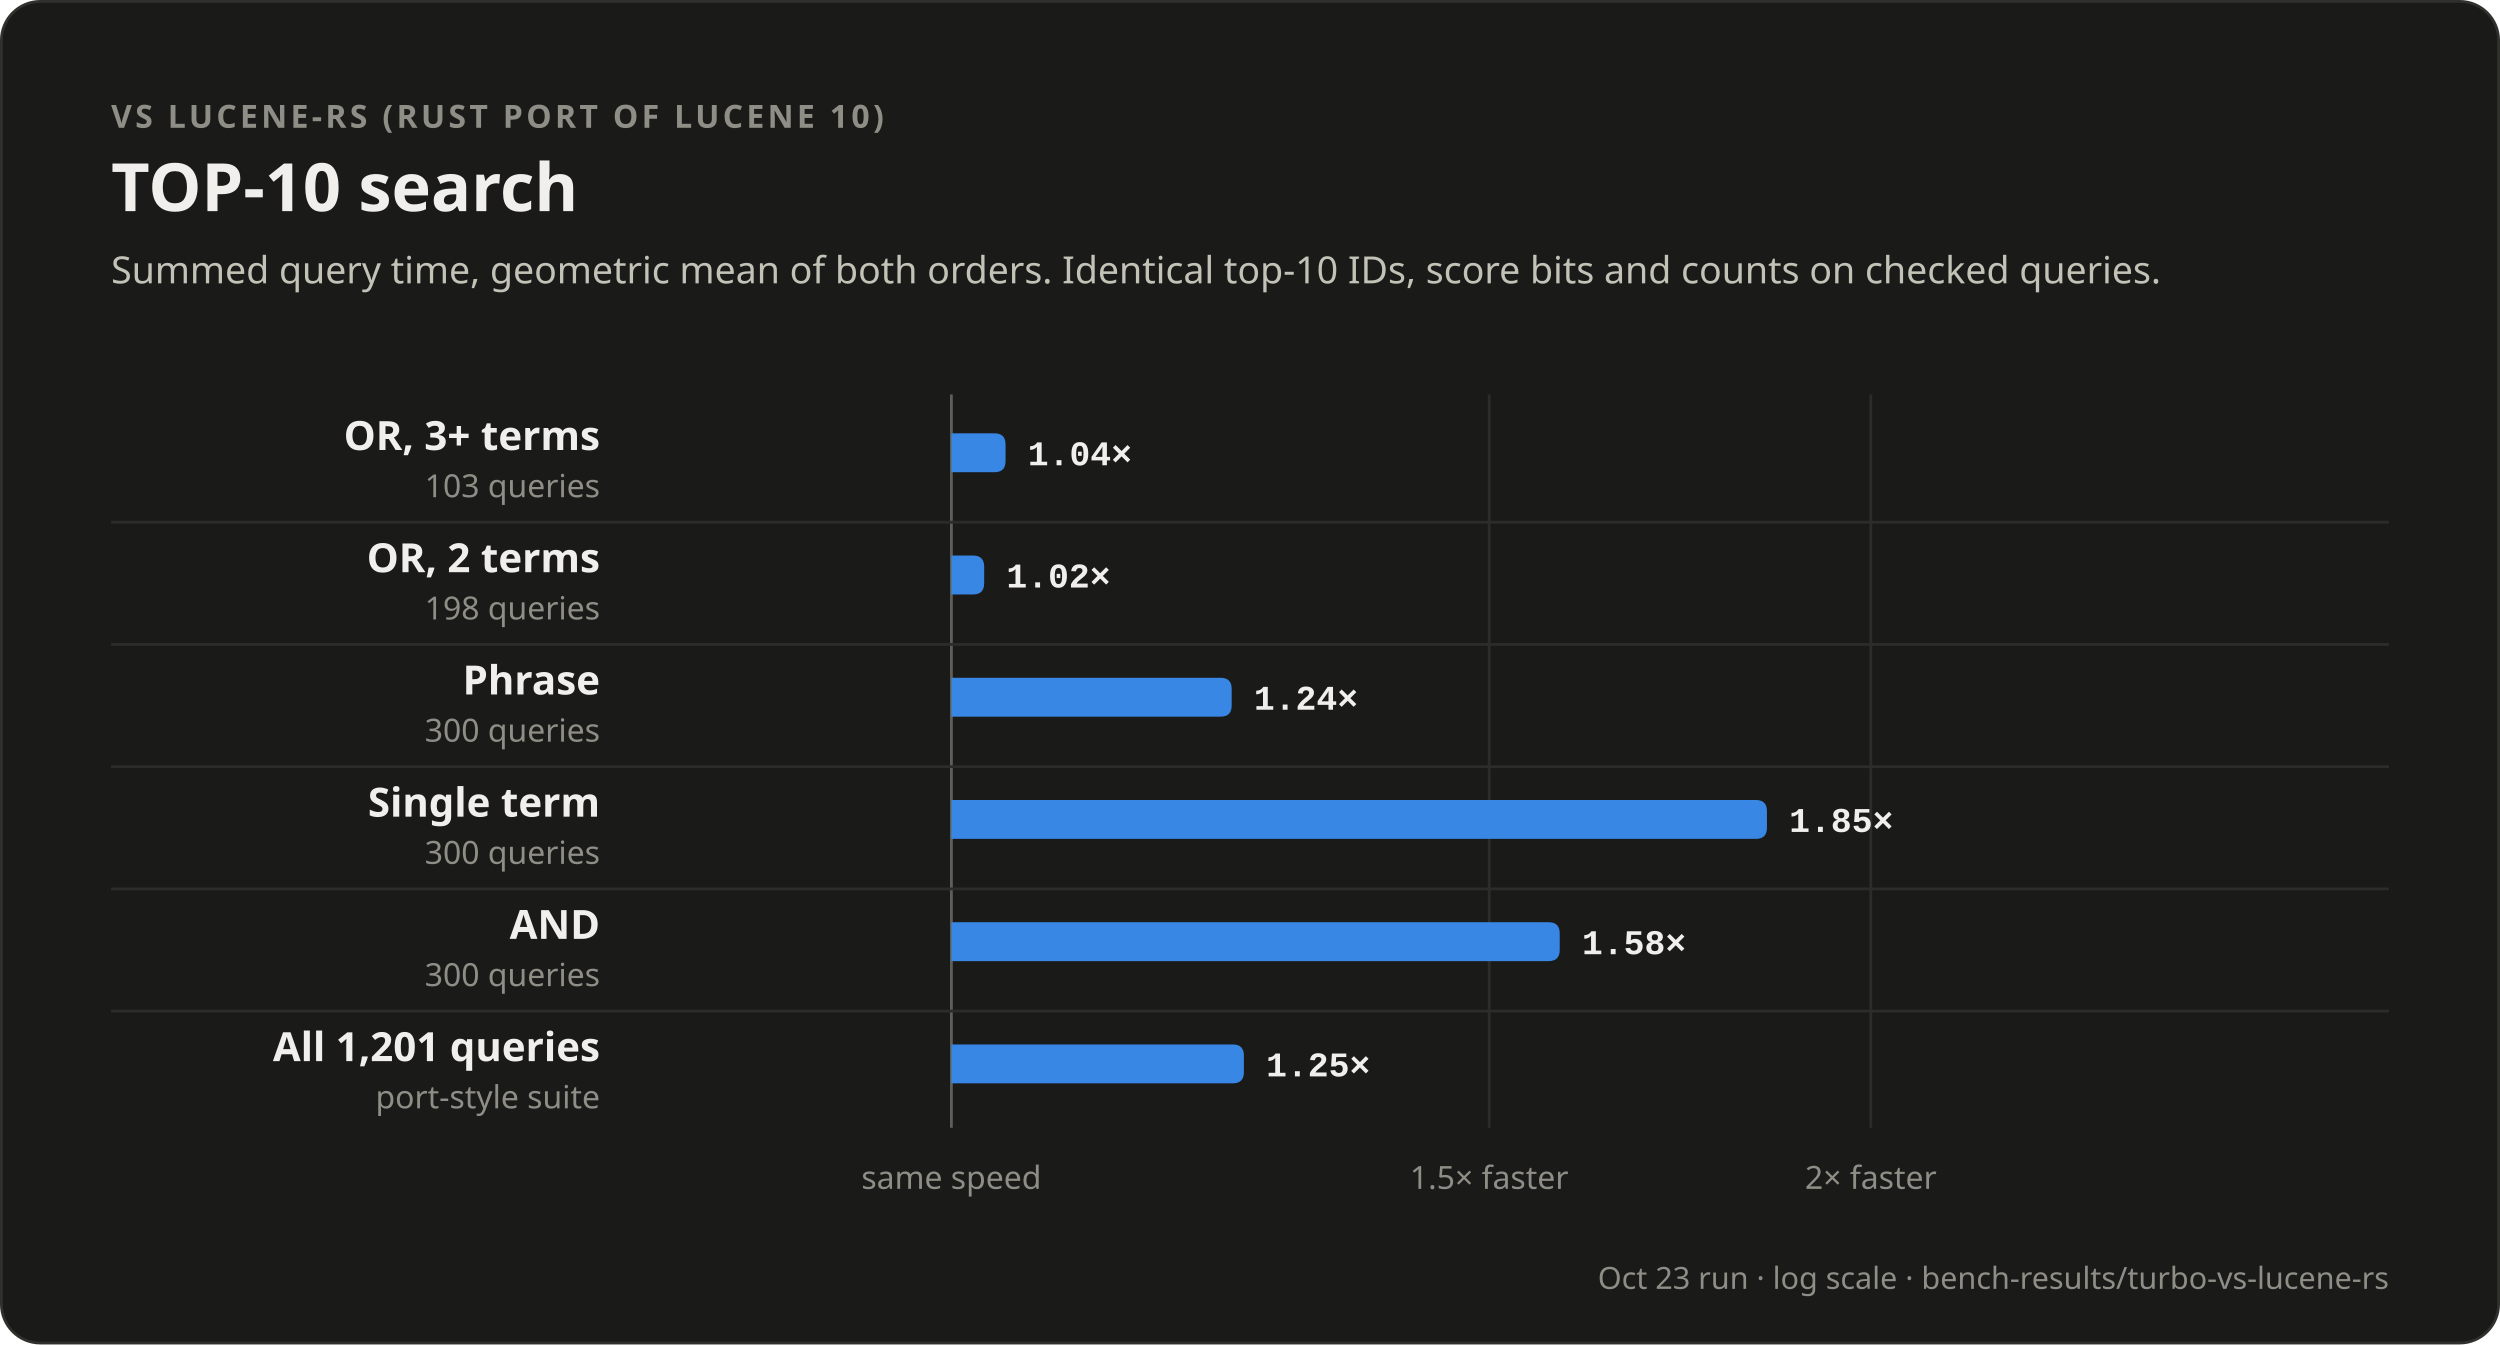
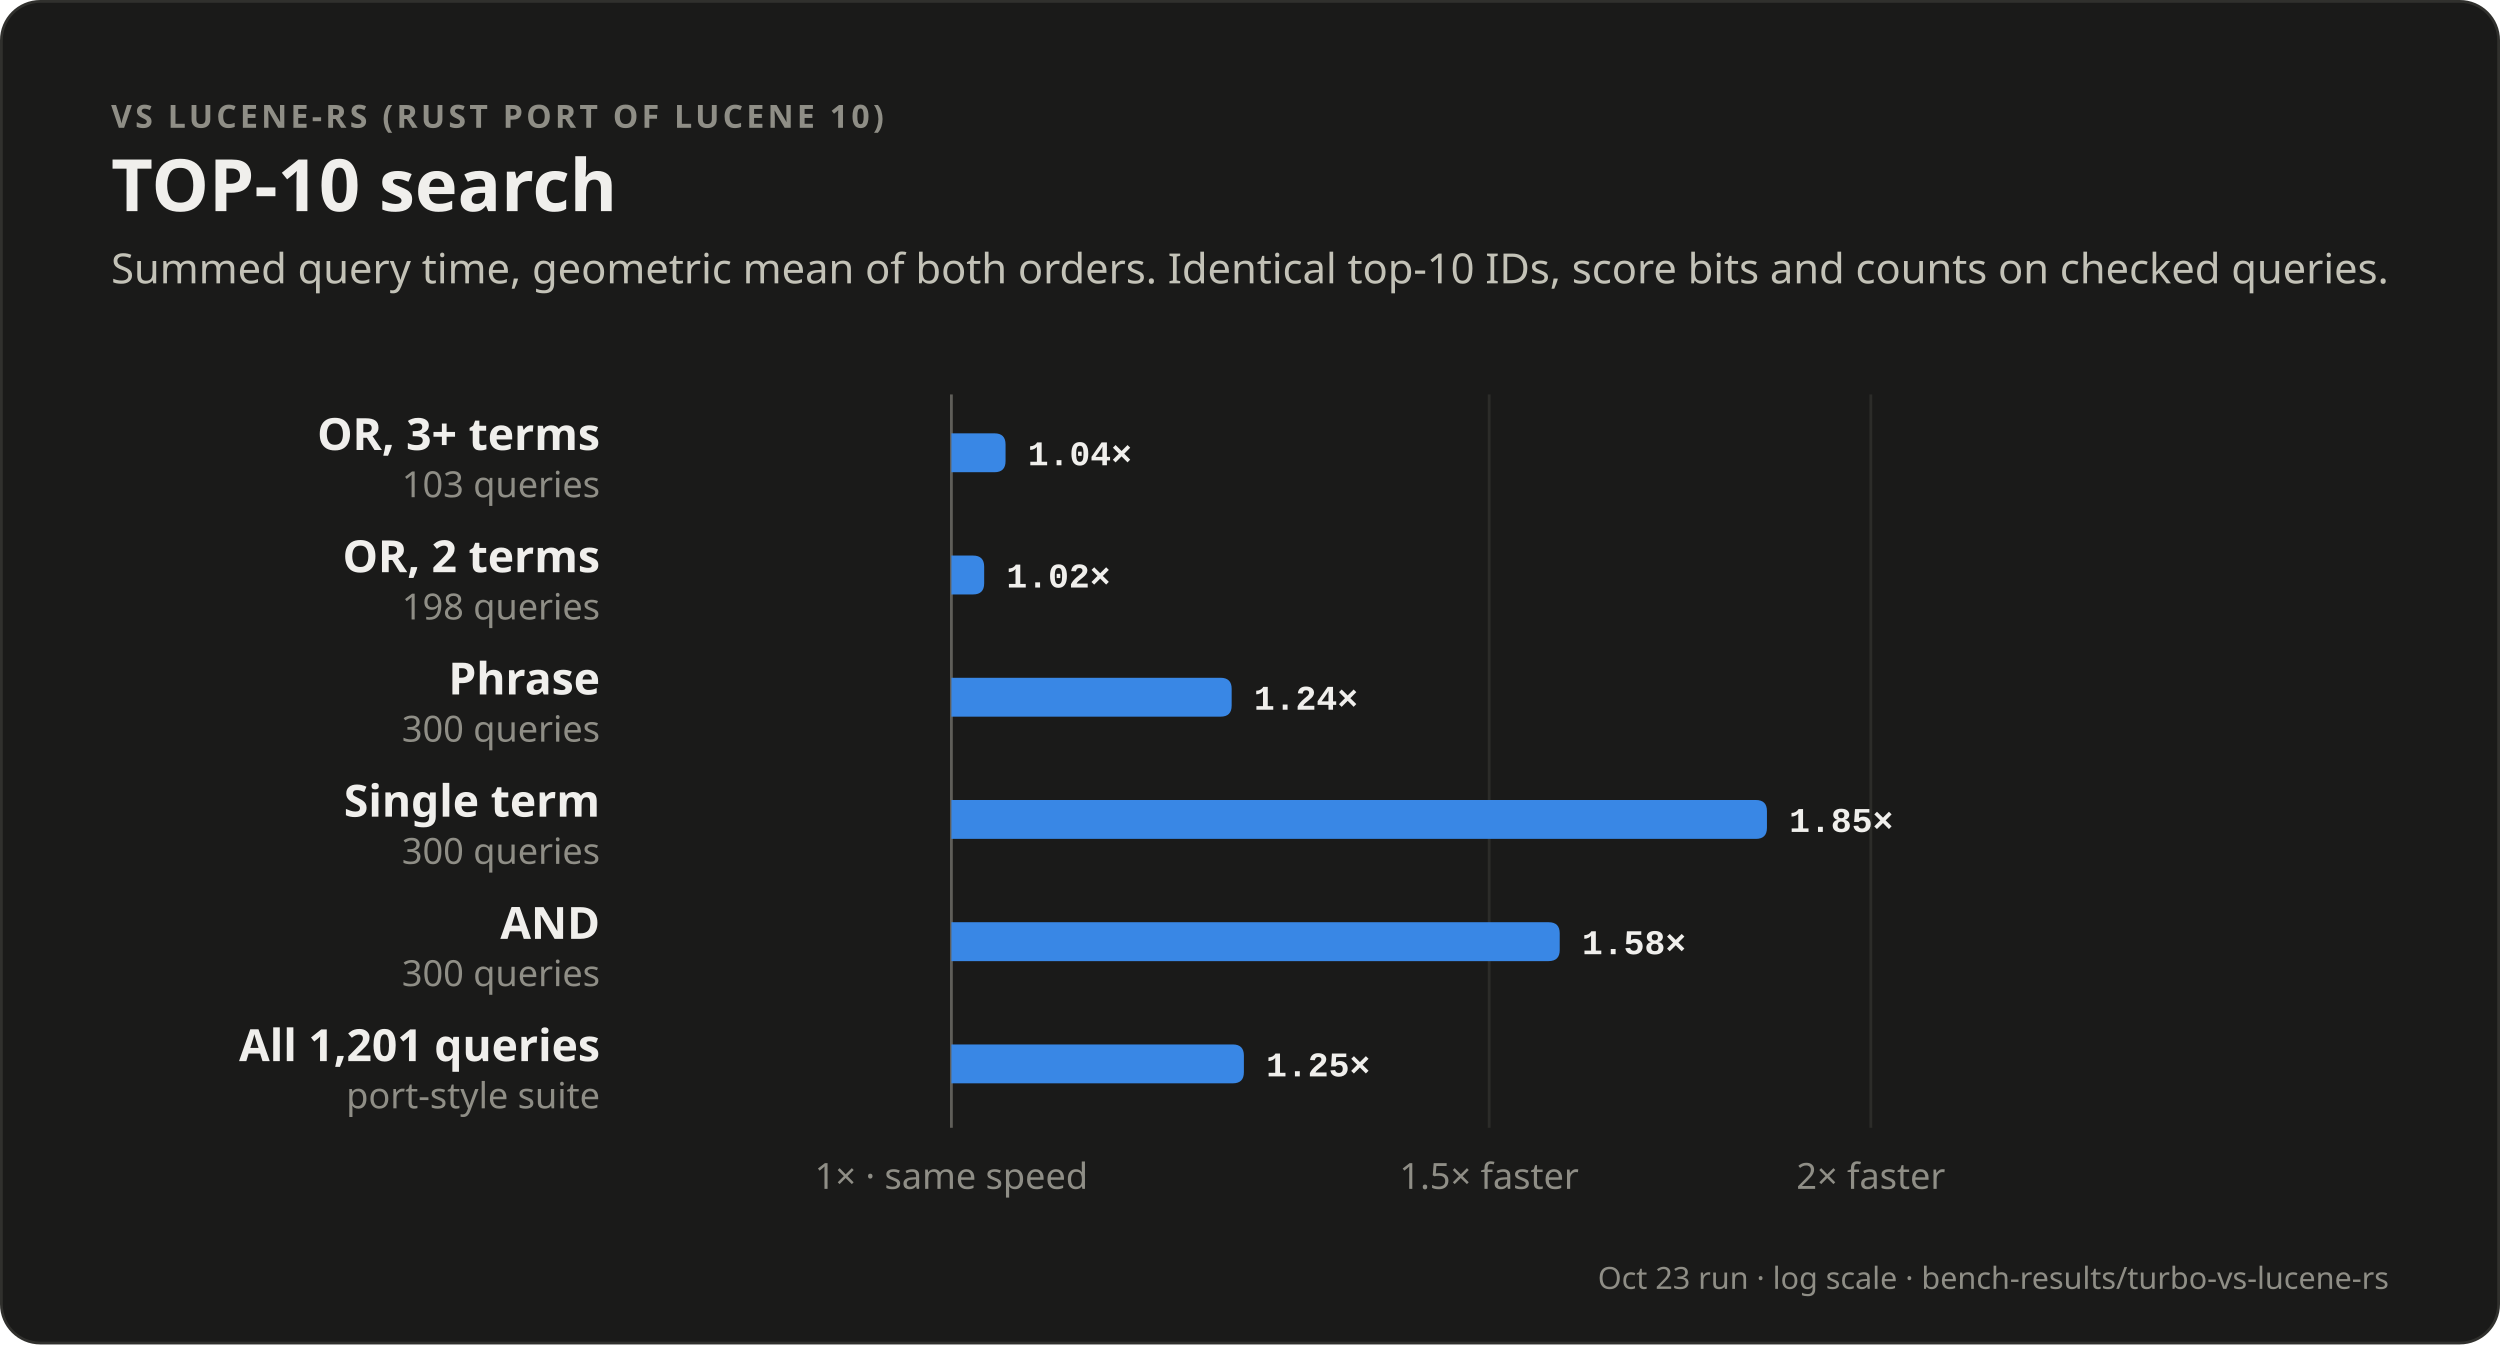
- <svg xmlns="http://www.w3.org/2000/svg" width="900" height="484" viewBox="0 0 900 484" role="img">
+ <svg xmlns="http://www.w3.org/2000/svg" width="900" height="484" viewBox="0 0 900 484" role="img" aria-labelledby="chart-title chart-description">
  <rect x="0.5" y="0.5" width="899" height="483" rx="14" fill="#1a1a19" stroke="#30302d" />
  <text x="40.0" y="46.0" font-size="11.5" font-weight="600" fill="#8f8e86" text-anchor="start" letter-spacing="1.2" font-family="-apple-system, BlinkMacSystemFont, 'Segoe UI', 'Noto Sans', Helvetica, Arial, sans-serif">VS LUCENE-RS (RUST PORT OF LUCENE 10)</text>
-   <text x="40.0" y="76.0" font-size="24" font-weight="700" fill="#f0efec" text-anchor="start" font-family="-apple-system, BlinkMacSystemFont, 'Segoe UI', 'Noto Sans', Helvetica, Arial, sans-serif">TOP-10 search</text>
-   <text x="40.0" y="102.0" font-size="13.5" font-weight="400" fill="#c3c2b7" text-anchor="start" font-family="-apple-system, BlinkMacSystemFont, 'Segoe UI', 'Noto Sans', Helvetica, Arial, sans-serif">Summed query time, geometric mean of both orders. Identical top-10 IDs, score bits and counts on checked queries.</text>
+   <text x="40.0" y="76.0" font-size="26" font-weight="700" fill="#f0efec" text-anchor="start" font-family="-apple-system, BlinkMacSystemFont, 'Segoe UI', 'Noto Sans', Helvetica, Arial, sans-serif">TOP-10 search</text>
+   <text x="40.0" y="102.0" font-size="15" font-weight="400" fill="#c3c2b7" text-anchor="start" font-family="-apple-system, BlinkMacSystemFont, 'Segoe UI', 'Noto Sans', Helvetica, Arial, sans-serif">Summed query time, geometric mean of both orders. Identical top-10 IDs, score bits and counts on checked queries.</text>
  <line x1="342.5" y1="142" x2="342.5" y2="406.0" stroke="#5f5e59" stroke-width="1" />
-   <text x="342.5" y="428.0" font-size="11.5" font-weight="400" fill="#8f8e86" text-anchor="middle" font-family="-apple-system, BlinkMacSystemFont, 'Segoe UI', 'Noto Sans', Helvetica, Arial, sans-serif">same speed</text>
+   <text x="342.5" y="428.0" font-size="13" font-weight="400" fill="#8f8e86" text-anchor="middle" font-family="-apple-system, BlinkMacSystemFont, 'Segoe UI', 'Noto Sans', Helvetica, Arial, sans-serif">1× · same speed</text>
  <line x1="536.1" y1="142" x2="536.1" y2="406.0" stroke="#2c2c29" stroke-width="1" />
-   <text x="536.1" y="428.0" font-size="11.5" font-weight="400" fill="#8f8e86" text-anchor="middle" font-family="-apple-system, BlinkMacSystemFont, 'Segoe UI', 'Noto Sans', Helvetica, Arial, sans-serif">1.5× faster</text>
+   <text x="536.1" y="428.0" font-size="13" font-weight="400" fill="#8f8e86" text-anchor="middle" font-family="-apple-system, BlinkMacSystemFont, 'Segoe UI', 'Noto Sans', Helvetica, Arial, sans-serif">1.5× faster</text>
  <line x1="673.5" y1="142" x2="673.5" y2="406.0" stroke="#2c2c29" stroke-width="1" />
-   <text x="673.5" y="428.0" font-size="11.5" font-weight="400" fill="#8f8e86" text-anchor="middle" font-family="-apple-system, BlinkMacSystemFont, 'Segoe UI', 'Noto Sans', Helvetica, Arial, sans-serif">2× faster</text>
-   <text x="216.0" y="162.0" font-size="14.5" font-weight="600" fill="#f0efec" text-anchor="end" font-family="-apple-system, BlinkMacSystemFont, 'Segoe UI', 'Noto Sans', Helvetica, Arial, sans-serif">OR, 3+ terms</text>
-   <text x="216.0" y="179.0" font-size="11.5" font-weight="400" fill="#8f8e86" text-anchor="end" font-family="-apple-system, BlinkMacSystemFont, 'Segoe UI', 'Noto Sans', Helvetica, Arial, sans-serif">103 queries</text>
+   <text x="673.5" y="428.0" font-size="13" font-weight="400" fill="#8f8e86" text-anchor="middle" font-family="-apple-system, BlinkMacSystemFont, 'Segoe UI', 'Noto Sans', Helvetica, Arial, sans-serif">2× faster</text>
+   <text x="216.0" y="162.0" font-size="16" font-weight="600" fill="#f0efec" text-anchor="end" font-family="-apple-system, BlinkMacSystemFont, 'Segoe UI', 'Noto Sans', Helvetica, Arial, sans-serif">OR, 3+ terms</text>
+   <text x="216.0" y="179.0" font-size="13" font-weight="400" fill="#8f8e86" text-anchor="end" font-family="-apple-system, BlinkMacSystemFont, 'Segoe UI', 'Noto Sans', Helvetica, Arial, sans-serif">103 queries</text>
  <path d="M342.5,156.0 H358.0 Q362.0,156.0 362.0,160.0 V166.0 Q362.0,170.0 358.0,170.0 H342.5 Z" fill="#3987e5" />
  <text x="370.0" y="167.5" font-size="12.5" font-weight="600" fill="#f0efec" text-anchor="start" font-family="ui-monospace, SFMono-Regular, 'SF Mono', Menlo, Consolas, 'Liberation Mono', monospace">1.04×</text>
-   <line x1="40" y1="188.0" x2="860" y2="188.0" stroke="#2c2c29" />
-   <text x="216.0" y="206.0" font-size="14.5" font-weight="600" fill="#f0efec" text-anchor="end" font-family="-apple-system, BlinkMacSystemFont, 'Segoe UI', 'Noto Sans', Helvetica, Arial, sans-serif">OR, 2 terms</text>
-   <text x="216.0" y="223.0" font-size="11.5" font-weight="400" fill="#8f8e86" text-anchor="end" font-family="-apple-system, BlinkMacSystemFont, 'Segoe UI', 'Noto Sans', Helvetica, Arial, sans-serif">198 queries</text>
+   <text x="216.0" y="206.0" font-size="16" font-weight="600" fill="#f0efec" text-anchor="end" font-family="-apple-system, BlinkMacSystemFont, 'Segoe UI', 'Noto Sans', Helvetica, Arial, sans-serif">OR, 2 terms</text>
+   <text x="216.0" y="223.0" font-size="13" font-weight="400" fill="#8f8e86" text-anchor="end" font-family="-apple-system, BlinkMacSystemFont, 'Segoe UI', 'Noto Sans', Helvetica, Arial, sans-serif">198 queries</text>
  <path d="M342.5,200.0 H350.3 Q354.3,200.0 354.3,204.0 V210.0 Q354.3,214.0 350.3,214.0 H342.5 Z" fill="#3987e5" />
  <text x="362.3" y="211.5" font-size="12.5" font-weight="600" fill="#f0efec" text-anchor="start" font-family="ui-monospace, SFMono-Regular, 'SF Mono', Menlo, Consolas, 'Liberation Mono', monospace">1.02×</text>
-   <line x1="40" y1="232.0" x2="860" y2="232.0" stroke="#2c2c29" />
-   <text x="216.0" y="250.0" font-size="14.5" font-weight="600" fill="#f0efec" text-anchor="end" font-family="-apple-system, BlinkMacSystemFont, 'Segoe UI', 'Noto Sans', Helvetica, Arial, sans-serif">Phrase</text>
-   <text x="216.0" y="267.0" font-size="11.5" font-weight="400" fill="#8f8e86" text-anchor="end" font-family="-apple-system, BlinkMacSystemFont, 'Segoe UI', 'Noto Sans', Helvetica, Arial, sans-serif">300 queries</text>
+   <text x="216.0" y="250.0" font-size="16" font-weight="600" fill="#f0efec" text-anchor="end" font-family="-apple-system, BlinkMacSystemFont, 'Segoe UI', 'Noto Sans', Helvetica, Arial, sans-serif">Phrase</text>
+   <text x="216.0" y="267.0" font-size="13" font-weight="400" fill="#8f8e86" text-anchor="end" font-family="-apple-system, BlinkMacSystemFont, 'Segoe UI', 'Noto Sans', Helvetica, Arial, sans-serif">300 queries</text>
  <path d="M342.5,244.0 H439.4 Q443.4,244.0 443.4,248.0 V254.0 Q443.4,258.0 439.4,258.0 H342.5 Z" fill="#3987e5" />
  <text x="451.4" y="255.5" font-size="12.5" font-weight="600" fill="#f0efec" text-anchor="start" font-family="ui-monospace, SFMono-Regular, 'SF Mono', Menlo, Consolas, 'Liberation Mono', monospace">1.24×</text>
-   <line x1="40" y1="276.0" x2="860" y2="276.0" stroke="#2c2c29" />
-   <text x="216.0" y="294.0" font-size="14.5" font-weight="600" fill="#f0efec" text-anchor="end" font-family="-apple-system, BlinkMacSystemFont, 'Segoe UI', 'Noto Sans', Helvetica, Arial, sans-serif">Single term</text>
-   <text x="216.0" y="311.0" font-size="11.5" font-weight="400" fill="#8f8e86" text-anchor="end" font-family="-apple-system, BlinkMacSystemFont, 'Segoe UI', 'Noto Sans', Helvetica, Arial, sans-serif">300 queries</text>
+   <text x="216.0" y="294.0" font-size="16" font-weight="600" fill="#f0efec" text-anchor="end" font-family="-apple-system, BlinkMacSystemFont, 'Segoe UI', 'Noto Sans', Helvetica, Arial, sans-serif">Single term</text>
+   <text x="216.0" y="311.0" font-size="13" font-weight="400" fill="#8f8e86" text-anchor="end" font-family="-apple-system, BlinkMacSystemFont, 'Segoe UI', 'Noto Sans', Helvetica, Arial, sans-serif">300 queries</text>
  <path d="M342.5,288.0 H632.1 Q636.1,288.0 636.1,292.0 V298.0 Q636.1,302.0 632.1,302.0 H342.5 Z" fill="#3987e5" />
  <text x="644.1" y="299.5" font-size="12.5" font-weight="600" fill="#f0efec" text-anchor="start" font-family="ui-monospace, SFMono-Regular, 'SF Mono', Menlo, Consolas, 'Liberation Mono', monospace">1.85×</text>
-   <line x1="40" y1="320.0" x2="860" y2="320.0" stroke="#2c2c29" />
-   <text x="216.0" y="338.0" font-size="14.5" font-weight="600" fill="#f0efec" text-anchor="end" font-family="-apple-system, BlinkMacSystemFont, 'Segoe UI', 'Noto Sans', Helvetica, Arial, sans-serif">AND</text>
-   <text x="216.0" y="355.0" font-size="11.5" font-weight="400" fill="#8f8e86" text-anchor="end" font-family="-apple-system, BlinkMacSystemFont, 'Segoe UI', 'Noto Sans', Helvetica, Arial, sans-serif">300 queries</text>
+   <text x="216.0" y="338.0" font-size="16" font-weight="600" fill="#f0efec" text-anchor="end" font-family="-apple-system, BlinkMacSystemFont, 'Segoe UI', 'Noto Sans', Helvetica, Arial, sans-serif">AND</text>
+   <text x="216.0" y="355.0" font-size="13" font-weight="400" fill="#8f8e86" text-anchor="end" font-family="-apple-system, BlinkMacSystemFont, 'Segoe UI', 'Noto Sans', Helvetica, Arial, sans-serif">300 queries</text>
  <path d="M342.5,332.0 H557.5 Q561.5,332.0 561.5,336.0 V342.0 Q561.5,346.0 557.5,346.0 H342.5 Z" fill="#3987e5" />
  <text x="569.5" y="343.5" font-size="12.5" font-weight="600" fill="#f0efec" text-anchor="start" font-family="ui-monospace, SFMono-Regular, 'SF Mono', Menlo, Consolas, 'Liberation Mono', monospace">1.58×</text>
-   <line x1="40" y1="364.0" x2="860" y2="364.0" stroke="#2c2c29" />
-   <text x="216.0" y="382.0" font-size="14.5" font-weight="600" fill="#f0efec" text-anchor="end" font-family="-apple-system, BlinkMacSystemFont, 'Segoe UI', 'Noto Sans', Helvetica, Arial, sans-serif">All 1,201 queries</text>
-   <text x="216.0" y="399.0" font-size="11.5" font-weight="400" fill="#8f8e86" text-anchor="end" font-family="-apple-system, BlinkMacSystemFont, 'Segoe UI', 'Noto Sans', Helvetica, Arial, sans-serif">port-style suite</text>
+   <text x="216.0" y="382.0" font-size="16" font-weight="600" fill="#f0efec" text-anchor="end" font-family="-apple-system, BlinkMacSystemFont, 'Segoe UI', 'Noto Sans', Helvetica, Arial, sans-serif">All 1,201 queries</text>
+   <text x="216.0" y="399.0" font-size="13" font-weight="400" fill="#8f8e86" text-anchor="end" font-family="-apple-system, BlinkMacSystemFont, 'Segoe UI', 'Noto Sans', Helvetica, Arial, sans-serif">port-style suite</text>
  <path d="M342.5,376.0 H443.8 Q447.8,376.0 447.8,380.0 V386.0 Q447.8,390.0 443.8,390.0 H342.5 Z" fill="#3987e5" />
  <text x="455.8" y="387.5" font-size="12.5" font-weight="600" fill="#f0efec" text-anchor="start" font-family="ui-monospace, SFMono-Regular, 'SF Mono', Menlo, Consolas, 'Liberation Mono', monospace">1.25×</text>
  <text x="860.0" y="464.0" font-size="11" font-weight="400" fill="#8f8e86" text-anchor="end" font-family="-apple-system, BlinkMacSystemFont, 'Segoe UI', 'Noto Sans', Helvetica, Arial, sans-serif">Oct 23 run · log scale · bench-results/turbo-vs-lucene-rs</text>
</svg>
